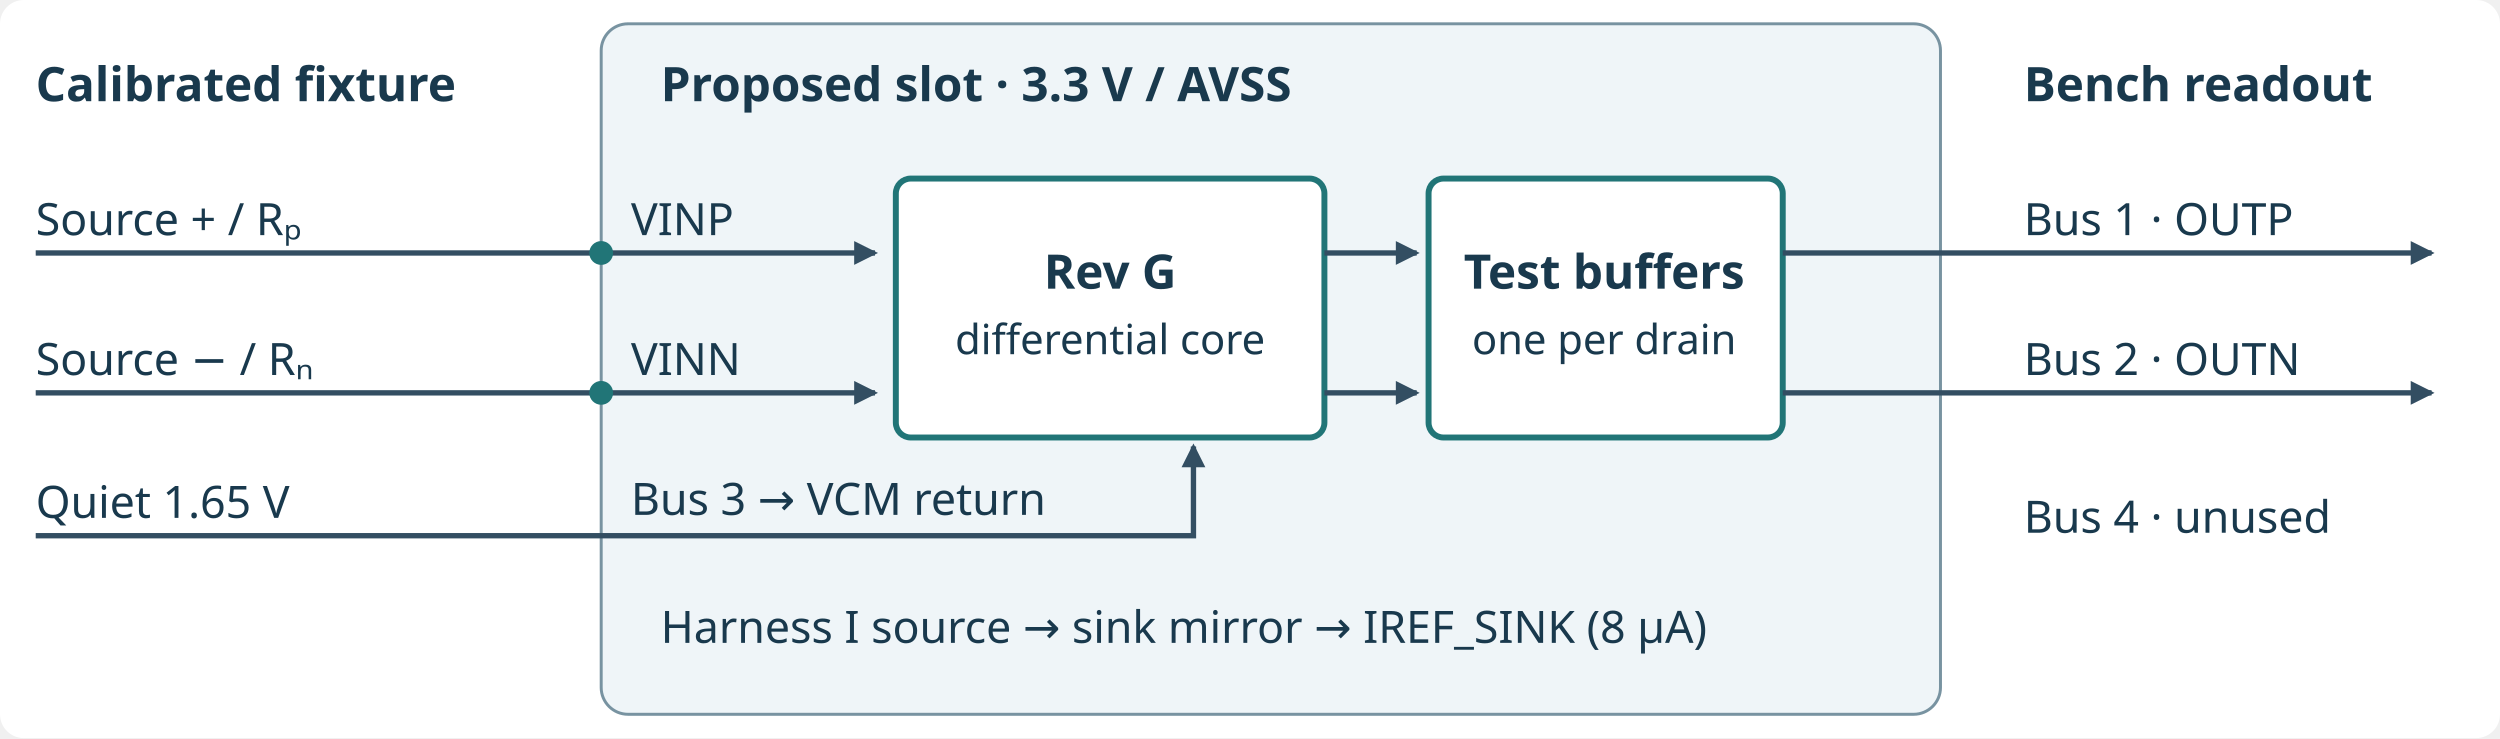
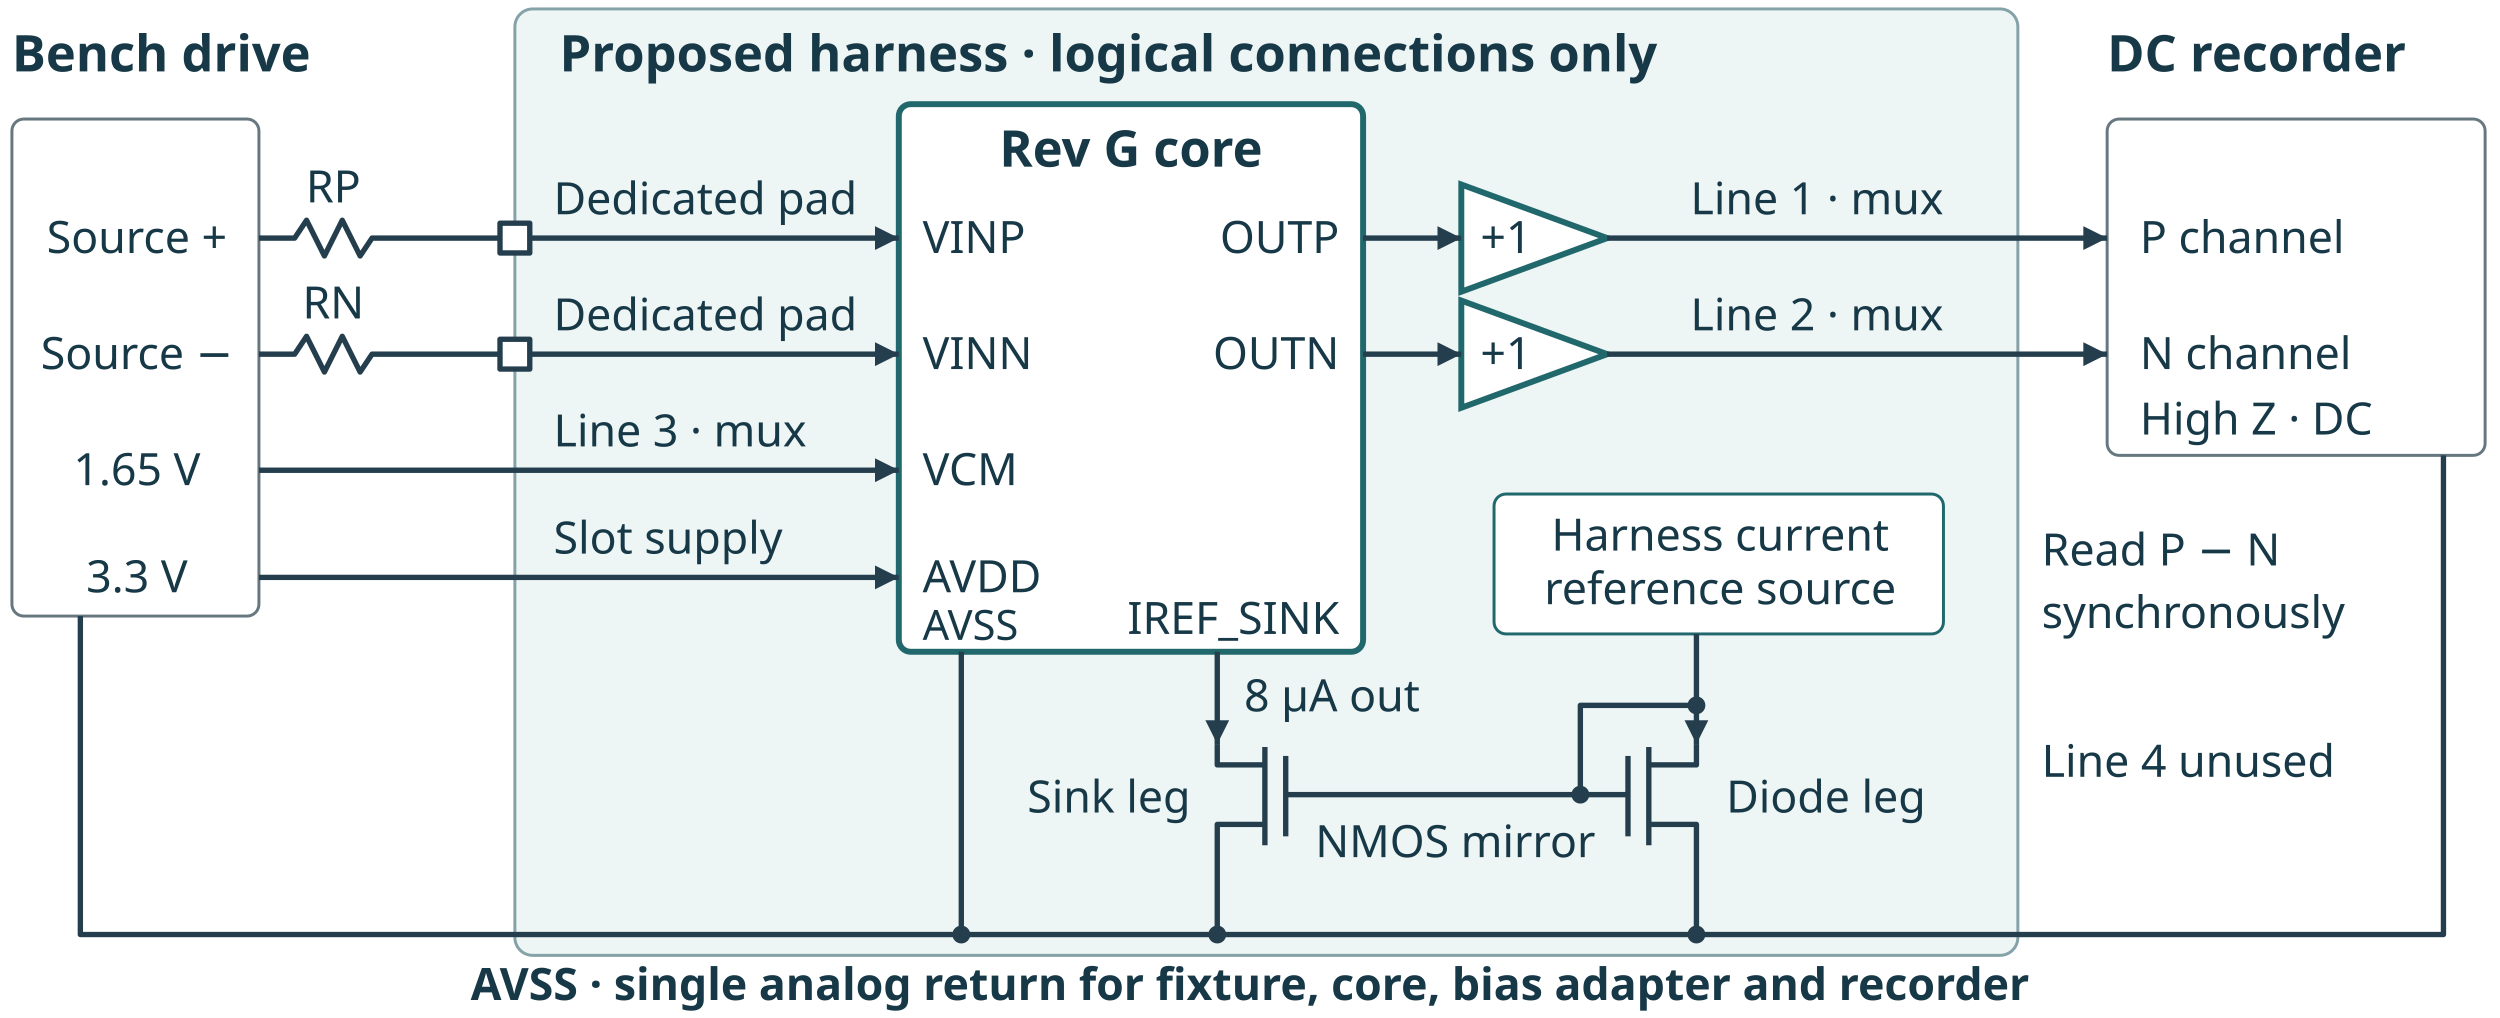
- <svg xmlns="http://www.w3.org/2000/svg" width="840" height="248" viewBox="0 0 840 248" role="img" aria-labelledby="title desc">
+ <svg xmlns="http://www.w3.org/2000/svg" width="840" height="342" viewBox="0 0 840 342" role="img" aria-labelledby="title desc">
  <defs>
-     <marker id="arr" viewBox="0 0 8 8" refX="7" refY="4" markerUnits="userSpaceOnUse" markerWidth="8" markerHeight="8" orient="auto">
-       <path d="M0 0L8 4L0 8Z" fill="#334e62" />
+     <marker id="arrow" viewBox="0 0 8 8" refX="8" refY="4" markerUnits="userSpaceOnUse" markerWidth="8" markerHeight="8" orient="auto">
+       <path d="M0 0L8 4L0 8Z" fill="#243e4d" />
    </marker>
  </defs>
-   <rect width="840" height="248" rx="8" fill="#fff" />
-   <rect x="202" y="8" width="450" height="232" rx="9" fill="#eff5f8" stroke="#7893a1" />
-   <g font-family="sans-serif" fill="#19394d">
-     <g font-size="16" font-weight="bold">
-       <text x="12" y="34">Calibrated fixture</text>
-       <text x="222" y="34">Proposed slot · 3.3 V / AVSS</text>
-       <text x="680" y="34">Bench readout</text>
+   <rect width="840" height="342" fill="white" />
+   <rect x="173" y="3" width="505" height="318" rx="6" fill="#edf5f5" stroke="#84a2a8" />
+   <rect x="4" y="40" width="83" height="167" rx="4" fill="white" stroke="#667780" />
+   <rect x="302" y="35" width="156" height="184" rx="4" fill="white" stroke="#21686c" stroke-width="2" />
+   <rect x="708" y="40" width="127" height="113" rx="4" fill="white" stroke="#667780" />
+   <rect x="502" y="166" width="151" height="47" rx="4" fill="white" stroke="#21686c" />
+   <g fill="white" stroke="#21686c" stroke-width="2">
+     <path d="M491 62L540 80L491 98Z" />
+     <path d="M491 101L540 119L491 137Z" />
+   </g>
+   <g fill="none" stroke="#243e4d" stroke-width="1.8" stroke-linejoin="round">
+     <g marker-end="url(#arrow)">
+       <path d="M87 80H99l4 -6 6 12 6 -12 6 12 4 -6H302" />
+       <path d="M87 119H99l4 -6 6 12 6 -12 6 12 4 -6H302" />
+       <path d="M87 158H302" />
+       <path d="M87 194H302" />
+       <path d="M458 80H491" />
+       <path d="M458 119H491" />
+       <path d="M540 80H708" />
+       <path d="M540 119H708" />
    </g>
-     <rect x="301" y="60" width="144" height="87" rx="5" fill="#fff" stroke="#217577" stroke-width="2" />
-     <rect x="480" y="60" width="119" height="87" rx="5" fill="#fff" stroke="#217577" stroke-width="2" />
-     <g text-anchor="middle" font-size="16" font-weight="bold">
-       <text x="373" y="97">Rev G</text>
-       <text x="539" y="97">Test buffers</text>
+     <g fill="white">
+       <rect x="168" y="75" width="10" height="10" />
+       <rect x="168" y="114" width="10" height="10" />
    </g>
-     <g text-anchor="middle" font-size="14">
-       <text x="373" y="119">differential core</text>
-       <text x="539" y="119">one per drain</text>
+     <g marker-end="url(#arrow)">
+       <path d="M409 219V250" />
+       <path d="M570 213V250" />
    </g>
-     <g font-size="15">
-       <text x="12" y="79">Source + / Rₚ</text>
-       <text x="12" y="126">Source − / Rₙ</text>
-       <text x="212" y="79">VINP</text>
-       <text x="212" y="126">VINN</text>
-       <text x="680" y="79">Bus 1 · OUTP</text>
-       <text x="680" y="126">Bus 2 · OUTN</text>
-       <text x="12" y="174">Quiet 1.65 V</text>
-       <text x="212" y="173">Bus 3 → VCM return</text>
-       <text x="222" y="216">Harness I source → sink mirror → IREF_SINK (8 µA)</text>
-       <text x="680" y="179">Bus 4 · unused</text>
+     <path d="M409 250v7h16m0 -6v33m0 -7h-16v37m23 -60v27" />
+     <path d="M570 250v7h-16m0 -6v33m0 -7h16v37m-23 -60v27" />
+     <path d="M432 267H547M570 237H531V267" />
+     <path d="M27 207V314H821V153M323 219V314" />
+   </g>
+   <g fill="#243e4d">
+     <circle cx="570" cy="237" r="3" />
+     <circle cx="531" cy="267" r="3" />
+     <circle cx="323" cy="314" r="3" />
+     <circle cx="409" cy="314" r="3" />
+     <circle cx="570" cy="314" r="3" />
+   </g>
+   <g fill="#173846" font-family="sans-serif" font-size="15">
+     <g font-size="17" font-weight="bold">
+       <text x="4" y="24">Bench drive</text>
+       <text x="188" y="24">Proposed harness · logical connections only</text>
+       <text x="708" y="24">DC recorder</text>
    </g>
-   </g>
-   <g stroke="#334e62" stroke-width="1.8" fill="none" marker-end="url(#arr)">
-     <path d="M12 85H294" />
-     <path d="M12 132H294" />
-     <path d="M445 85H476" />
-     <path d="M445 132H476" />
-     <path d="M599 85H817" />
-     <path d="M599 132H817" />
-     <path d="M12 180H401V150" />
-   </g>
-   <g fill="#217577">
-     <circle cx="202" cy="85" r="4" />
-     <circle cx="202" cy="132" r="4" />
+     <g text-anchor="middle">
+       <text x="380" y="56" font-size="17" font-weight="bold">Rev G core</text>
+       <text x="46" y="85">Source +</text>
+       <text x="46" y="124">Source −</text>
+       <text x="46" y="163">1.65 V</text>
+       <text x="46" y="199">3.3 V</text>
+       <text x="112" y="68">RP</text>
+       <text x="112" y="107">RN</text>
+       <text x="506" y="85">+1</text>
+       <text x="506" y="124">+1</text>
+       <text x="578" y="185">Harness current</text>
+       <text x="578" y="203">reference source</text>
+       <text x="489" y="288">NMOS mirror</text>
+       <text x="420" y="336" font-weight="bold">AVSS · single analog return for fixture, core, bias adapter and recorder</text>
+     </g>
+     <text x="186" y="72">Dedicated pad</text>
+     <text x="186" y="111">Dedicated pad</text>
+     <text x="186" y="150">Line 3 · mux</text>
+     <text x="186" y="186">Slot supply</text>
+     <text x="310" y="85">VINP</text>
+     <text x="310" y="124">VINN</text>
+     <text x="310" y="163">VCM</text>
+     <text x="310" y="199">AVDD</text>
+     <text x="310" y="215" font-size="14">AVSS</text>
+     <g text-anchor="end">
+       <text x="450" y="85">OUTP</text>
+       <text x="450" y="124">OUTN</text>
+       <text x="450" y="213">IREF_SINK</text>
+     </g>
+     <text x="568" y="72">Line 1 · mux</text>
+     <text x="568" y="111">Line 2 · mux</text>
+     <text x="719" y="85">P channel</text>
+     <text x="719" y="124">N channel</text>
+     <text x="719" y="146">High Z · DC</text>
+     <text x="686" y="190">Read P − N</text>
+     <text x="686" y="211">synchronously</text>
+     <text x="686" y="261">Line 4 unused</text>
+     <text x="418" y="239">8 µA out</text>
+     <text x="400" y="273" text-anchor="end">Sink leg</text>
+     <text x="580" y="273">Diode leg</text>
  </g>
</svg>
